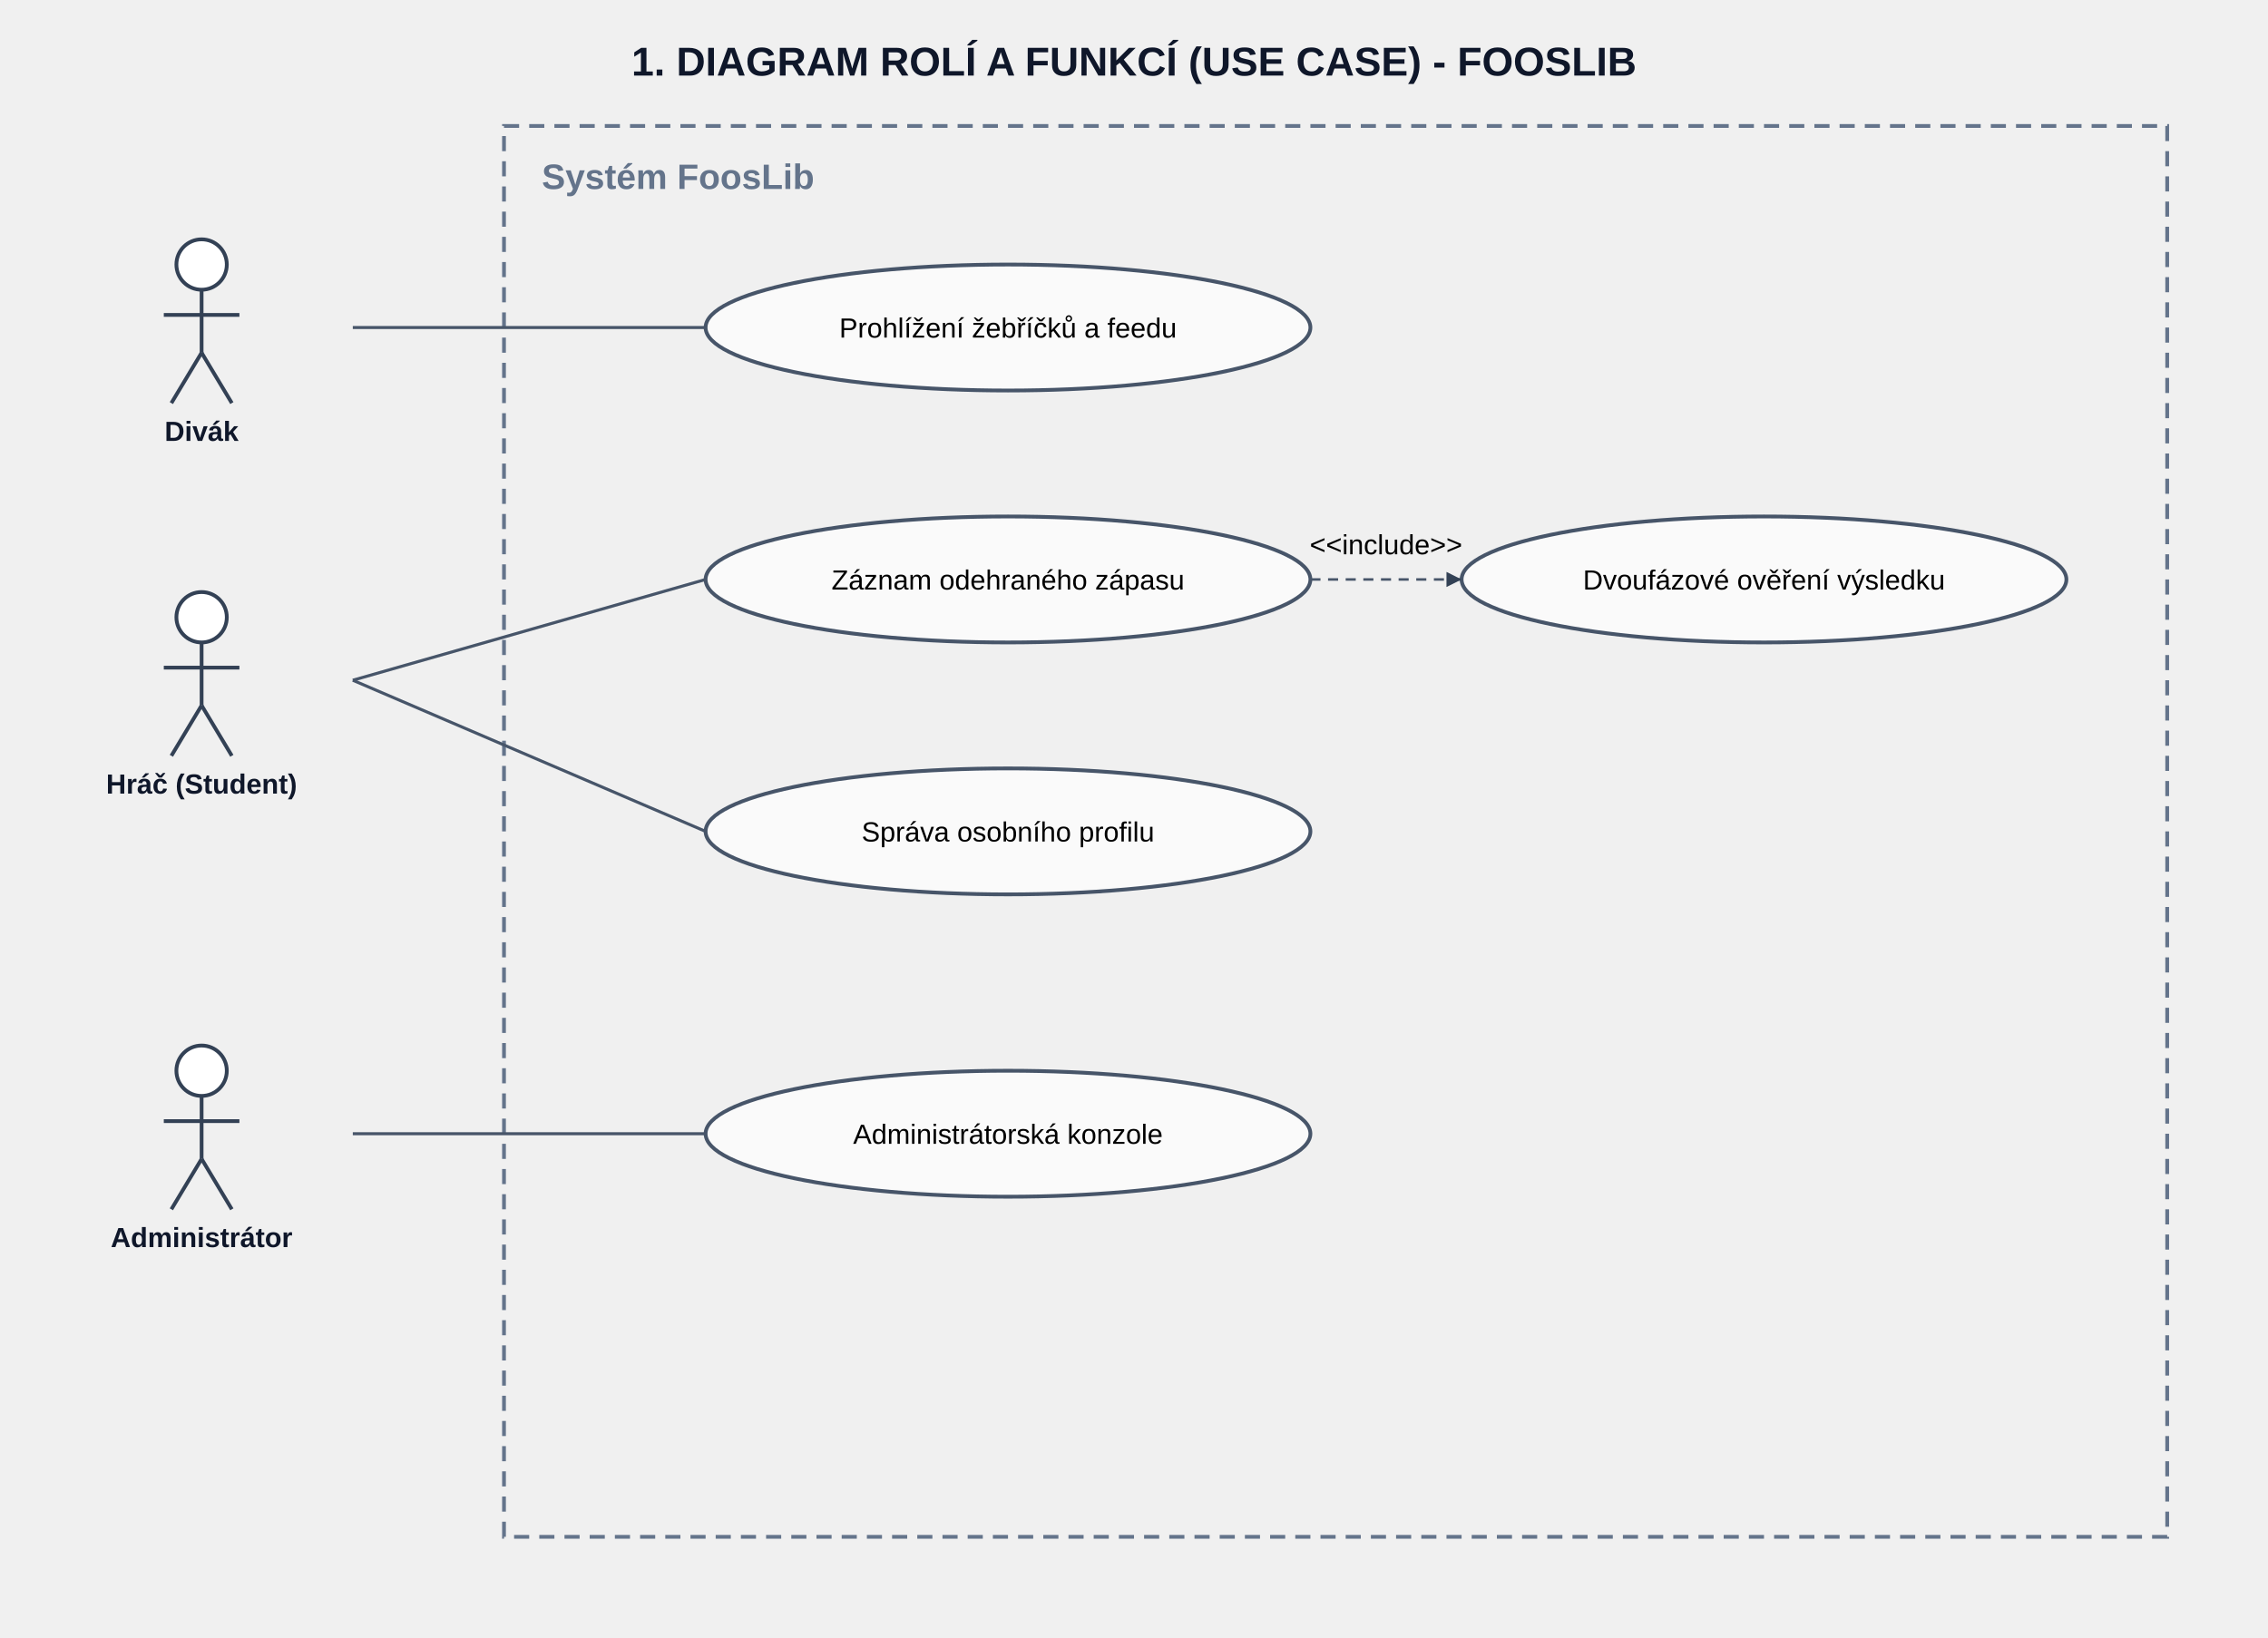
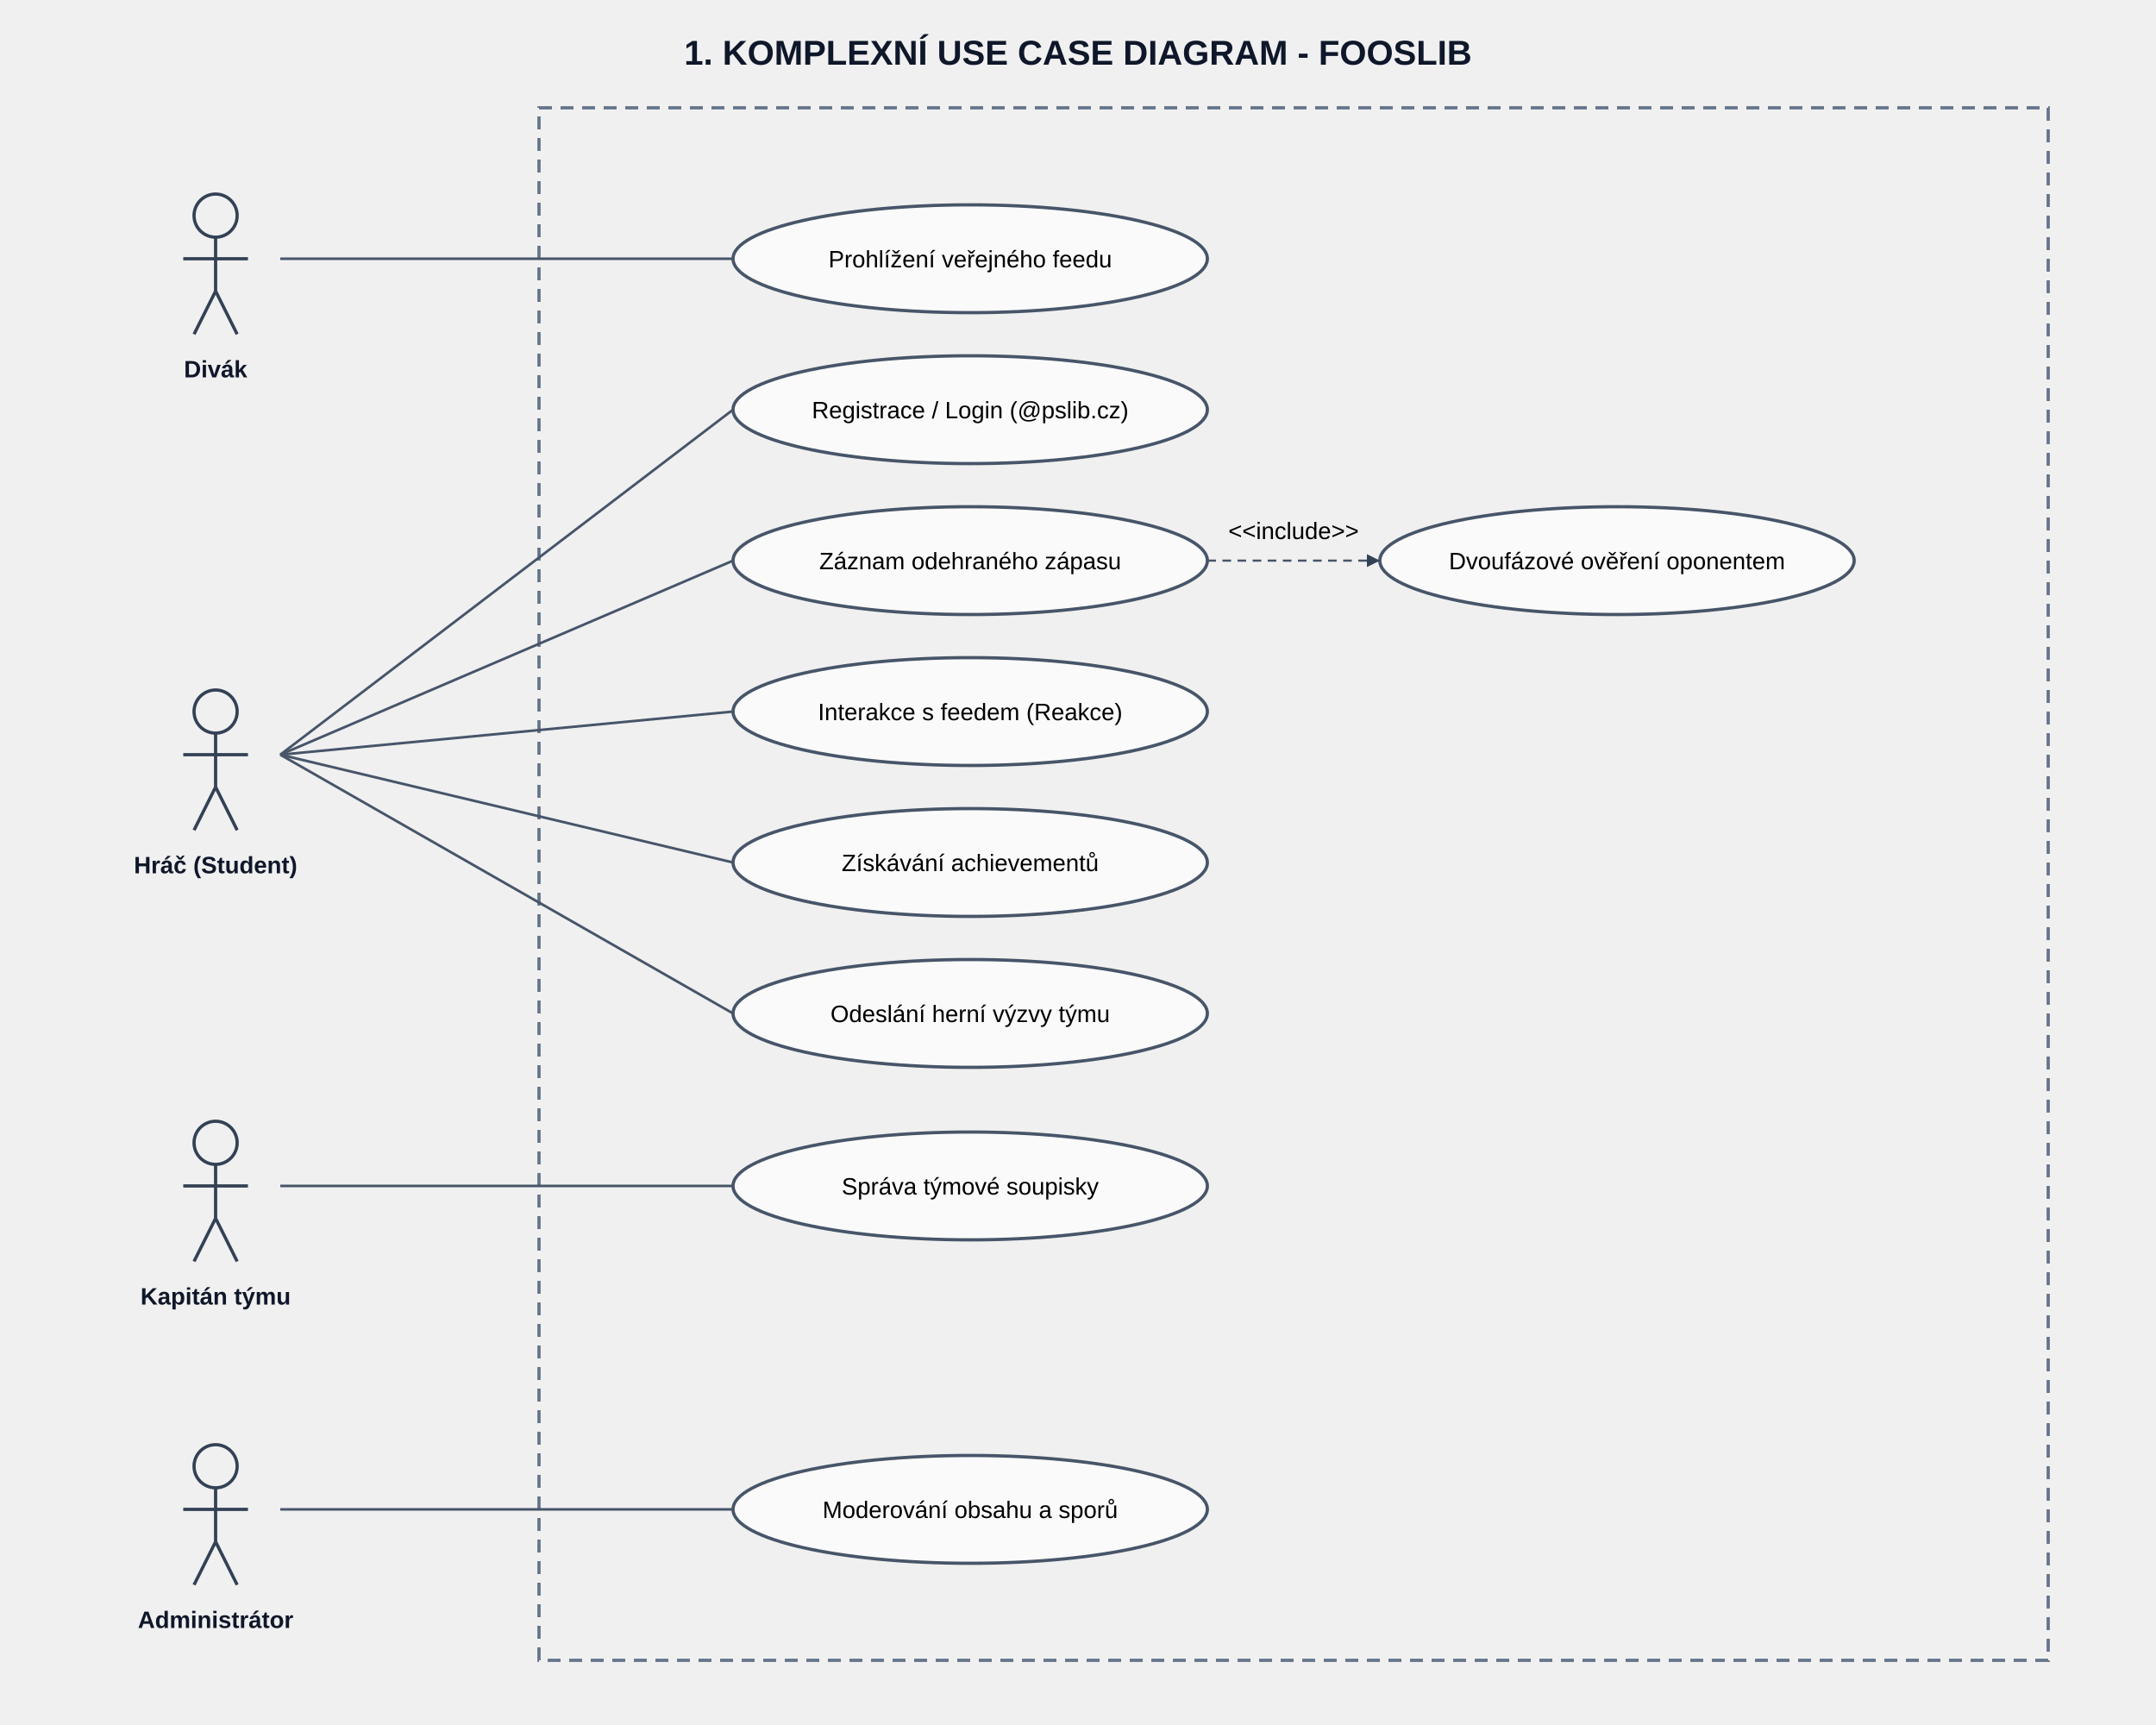
- <svg xmlns="http://www.w3.org/2000/svg" viewBox="0 0 900 650" width="100%" height="100%">
+ <svg xmlns="http://www.w3.org/2000/svg" viewBox="0 0 1000 800" width="100%" height="100%">
  <defs>
    <marker id="arrow" viewBox="0 0 10 10" refX="10" refY="5" markerWidth="6" markerHeight="6" orient="auto-start-reverse">
      <path d="M 0 0 L 10 5 L 0 10 z" fill="#334155" />
    </marker>
  </defs>
  <style>
        .title { font-family: 'Arial', sans-serif; font-size: 16px; font-weight: bold; fill: #0f172a; text-anchor: middle; }
-         .actor-text { font-family: 'Arial', sans-serif; font-size: 11px; font-weight: bold; fill: #0f172a; text-anchor: middle; }
-         .shape-uc { fill: #fafafa; stroke: #475569; stroke-width: 1.5; }
-         .boundary { fill: none; stroke: #64748b; stroke-width: 1.5; stroke-dasharray: 6 4; }
-         .connection { fill: none; stroke: #475569; stroke-width: 1.2; }
+         .actor { font-family: 'Arial', sans-serif; font-size: 11px; font-weight: bold; fill: #0f172a; text-anchor: middle; }
+         .uc { fill: #fafafa; stroke: #475569; stroke-width: 1.5; }
+         .conn { fill: none; stroke: #475569; stroke-width: 1.2; }
    </style>
-   <text x="450" y="30" class="title">1. DIAGRAM ROLÍ A FUNKCÍ (USE CASE) - FOOSLIB</text>
-   <rect x="200" y="50" width="660" height="560" class="boundary" />
-   <text x="215" y="75" font-family="Arial" font-size="14" font-weight="bold" fill="#64748b">Systém FoosLib</text>
-   <g transform="translate(80,130)">
-     <circle cx="0" cy="-25" r="10" fill="#ffffff" stroke="#334155" stroke-width="1.5" />
-     <line x1="0" y1="-15" x2="0" y2="10" stroke="#334155" stroke-width="1.5" />
-     <line x1="-15" y1="-5" x2="15" y2="-5" stroke="#334155" stroke-width="1.5" />
-     <line x1="0" y1="10" x2="-12" y2="30" stroke="#334155" stroke-width="1.5" />
-     <line x1="0" y1="10" x2="12" y2="30" stroke="#334155" stroke-width="1.5" />
-     <text x="0" y="45" class="actor-text">Divák</text>
+   <text x="500" y="30" class="title">1. KOMPLEXNÍ USE CASE DIAGRAM - FOOSLIB</text>
+   <rect x="250" y="50" width="700" height="720" fill="none" stroke="#64748b" stroke-width="1.5" stroke-dasharray="6 4" />
+   <g transform="translate(100,120)">
+     <circle cx="0" cy="-20" r="10" fill="none" stroke="#334155" stroke-width="1.5" />
+     <line x1="0" y1="-10" x2="0" y2="15" stroke="#334155" stroke-width="1.5" />
+     <line x1="-15" y1="0" x2="15" y2="0" stroke="#334155" stroke-width="1.5" />
+     <line x1="0" y1="15" x2="-10" y2="35" stroke="#334155" stroke-width="1.5" />
+     <line x1="0" y1="15" x2="10" y2="35" stroke="#334155" stroke-width="1.5" />
+     <text x="0" y="55" class="actor">Divák</text>
  </g>
-   <g transform="translate(80,270)">
-     <circle cx="0" cy="-25" r="10" fill="#ffffff" stroke="#334155" stroke-width="1.5" />
-     <line x1="0" y1="-15" x2="0" y2="10" stroke="#334155" stroke-width="1.5" />
-     <line x1="-15" y1="-5" x2="15" y2="-5" stroke="#334155" stroke-width="1.5" />
-     <line x1="0" y1="10" x2="-12" y2="30" stroke="#334155" stroke-width="1.5" />
-     <line x1="0" y1="10" x2="12" y2="30" stroke="#334155" stroke-width="1.5" />
-     <text x="0" y="45" class="actor-text">Hráč (Student)</text>
+   <g transform="translate(100,350)">
+     <circle cx="0" cy="-20" r="10" fill="none" stroke="#334155" stroke-width="1.5" />
+     <line x1="0" y1="-10" x2="0" y2="15" stroke="#334155" stroke-width="1.5" />
+     <line x1="-15" y1="0" x2="15" y2="0" stroke="#334155" stroke-width="1.5" />
+     <line x1="0" y1="15" x2="-10" y2="35" stroke="#334155" stroke-width="1.5" />
+     <line x1="0" y1="15" x2="10" y2="35" stroke="#334155" stroke-width="1.5" />
+     <text x="0" y="55" class="actor">Hráč (Student)</text>
  </g>
-   <g transform="translate(80,450)">
-     <circle cx="0" cy="-25" r="10" fill="#ffffff" stroke="#334155" stroke-width="1.5" />
-     <line x1="0" y1="-15" x2="0" y2="10" stroke="#334155" stroke-width="1.5" />
-     <line x1="-15" y1="-5" x2="15" y2="-5" stroke="#334155" stroke-width="1.5" />
-     <line x1="0" y1="10" x2="-12" y2="30" stroke="#334155" stroke-width="1.5" />
-     <line x1="0" y1="10" x2="12" y2="30" stroke="#334155" stroke-width="1.5" />
-     <text x="0" y="45" class="actor-text">Administrátor</text>
+   <g transform="translate(100,550)">
+     <circle cx="0" cy="-20" r="10" fill="none" stroke="#334155" stroke-width="1.5" />
+     <line x1="0" y1="-10" x2="0" y2="15" stroke="#334155" stroke-width="1.5" />
+     <line x1="-15" y1="0" x2="15" y2="0" stroke="#334155" stroke-width="1.5" />
+     <line x1="0" y1="15" x2="-10" y2="35" stroke="#334155" stroke-width="1.5" />
+     <line x1="0" y1="15" x2="10" y2="35" stroke="#334155" stroke-width="1.5" />
+     <text x="0" y="55" class="actor">Kapitán týmu</text>
  </g>
-   <ellipse cx="400" cy="130" rx="120" ry="25" class="shape-uc" />
-   <text x="400" y="134" font-family="Arial" font-size="11" text-anchor="middle">Prohlížení žebříčků a feedu</text>
-   <ellipse cx="400" cy="230" rx="120" ry="25" class="shape-uc" />
-   <text x="400" y="234" font-family="Arial" font-size="11" text-anchor="middle">Záznam odehraného zápasu</text>
-   <ellipse cx="400" cy="330" rx="120" ry="25" class="shape-uc" />
-   <text x="400" y="334" font-family="Arial" font-size="11" text-anchor="middle">Správa osobního profilu</text>
-   <ellipse cx="400" cy="450" rx="120" ry="25" class="shape-uc" />
-   <text x="400" y="454" font-family="Arial" font-size="11" text-anchor="middle">Administrátorská konzole</text>
-   <ellipse cx="700" cy="230" rx="120" ry="25" class="shape-uc" />
-   <text x="700" y="234" font-family="Arial" font-size="11" text-anchor="middle">Dvoufázové ověření výsledku</text>
-   <line x1="140" y1="130" x2="280" y2="130" class="connection" />
-   <line x1="140" y1="270" x2="280" y2="230" class="connection" />
-   <line x1="140" y1="270" x2="280" y2="330" class="connection" />
-   <line x1="140" y1="450" x2="280" y2="450" class="connection" />
-   <line x1="520" y1="230" x2="580" y2="230" stroke="#475569" stroke-dasharray="4 3" marker-end="url(#arrow)" />
-   <text x="550" y="220" font-family="Arial" font-size="11" text-anchor="middle">&lt;&lt;include&gt;&gt;</text>
+   <g transform="translate(100,700)">
+     <circle cx="0" cy="-20" r="10" fill="none" stroke="#334155" stroke-width="1.5" />
+     <line x1="0" y1="-10" x2="0" y2="15" stroke="#334155" stroke-width="1.5" />
+     <line x1="-15" y1="0" x2="15" y2="0" stroke="#334155" stroke-width="1.5" />
+     <line x1="0" y1="15" x2="-10" y2="35" stroke="#334155" stroke-width="1.5" />
+     <line x1="0" y1="15" x2="10" y2="35" stroke="#334155" stroke-width="1.5" />
+     <text x="0" y="55" class="actor">Administrátor</text>
+   </g>
+   <ellipse cx="450" cy="120" rx="110" ry="25" class="uc" />
+   <text x="450" y="124" font-family="Arial" font-size="11" text-anchor="middle">Prohlížení veřejného feedu</text>
+   <ellipse cx="450" cy="190" rx="110" ry="25" class="uc" />
+   <text x="450" y="194" font-family="Arial" font-size="11" text-anchor="middle">Registrace / Login (@pslib.cz)</text>
+   <ellipse cx="450" cy="260" rx="110" ry="25" class="uc" />
+   <text x="450" y="264" font-family="Arial" font-size="11" text-anchor="middle">Záznam odehraného zápasu</text>
+   <ellipse cx="750" cy="260" rx="110" ry="25" class="uc" />
+   <text x="750" y="264" font-family="Arial" font-size="11" text-anchor="middle">Dvoufázové ověření oponentem</text>
+   <ellipse cx="450" cy="330" rx="110" ry="25" class="uc" />
+   <text x="450" y="334" font-family="Arial" font-size="11" text-anchor="middle">Interakce s feedem (Reakce)</text>
+   <ellipse cx="450" cy="400" rx="110" ry="25" class="uc" />
+   <text x="450" y="404" font-family="Arial" font-size="11" text-anchor="middle">Získávání achievementů</text>
+   <ellipse cx="450" cy="470" rx="110" ry="25" class="uc" />
+   <text x="450" y="474" font-family="Arial" font-size="11" text-anchor="middle">Odeslání herní výzvy týmu</text>
+   <ellipse cx="450" cy="550" rx="110" ry="25" class="uc" />
+   <text x="450" y="554" font-family="Arial" font-size="11" text-anchor="middle">Správa týmové soupisky</text>
+   <ellipse cx="450" cy="700" rx="110" ry="25" class="uc" />
+   <text x="450" y="704" font-family="Arial" font-size="11" text-anchor="middle">Moderování obsahu a sporů</text>
+   <line x1="130" y1="120" x2="340" y2="120" class="conn" />
+   <line x1="130" y1="350" x2="340" y2="190" class="conn" />
+   <line x1="130" y1="350" x2="340" y2="260" class="conn" />
+   <line x1="130" y1="350" x2="340" y2="330" class="conn" />
+   <line x1="130" y1="350" x2="340" y2="400" class="conn" />
+   <line x1="130" y1="350" x2="340" y2="470" class="conn" />
+   <line x1="130" y1="550" x2="340" y2="550" class="conn" />
+   <line x1="130" y1="700" x2="340" y2="700" class="conn" />
+   <line x1="560" y1="260" x2="640" y2="260" stroke="#475569" stroke-dasharray="4 3" marker-end="url(#arrow)" />
+   <text x="600" y="250" font-family="Arial" font-size="11" text-anchor="middle">&lt;&lt;include&gt;&gt;</text>
</svg>
